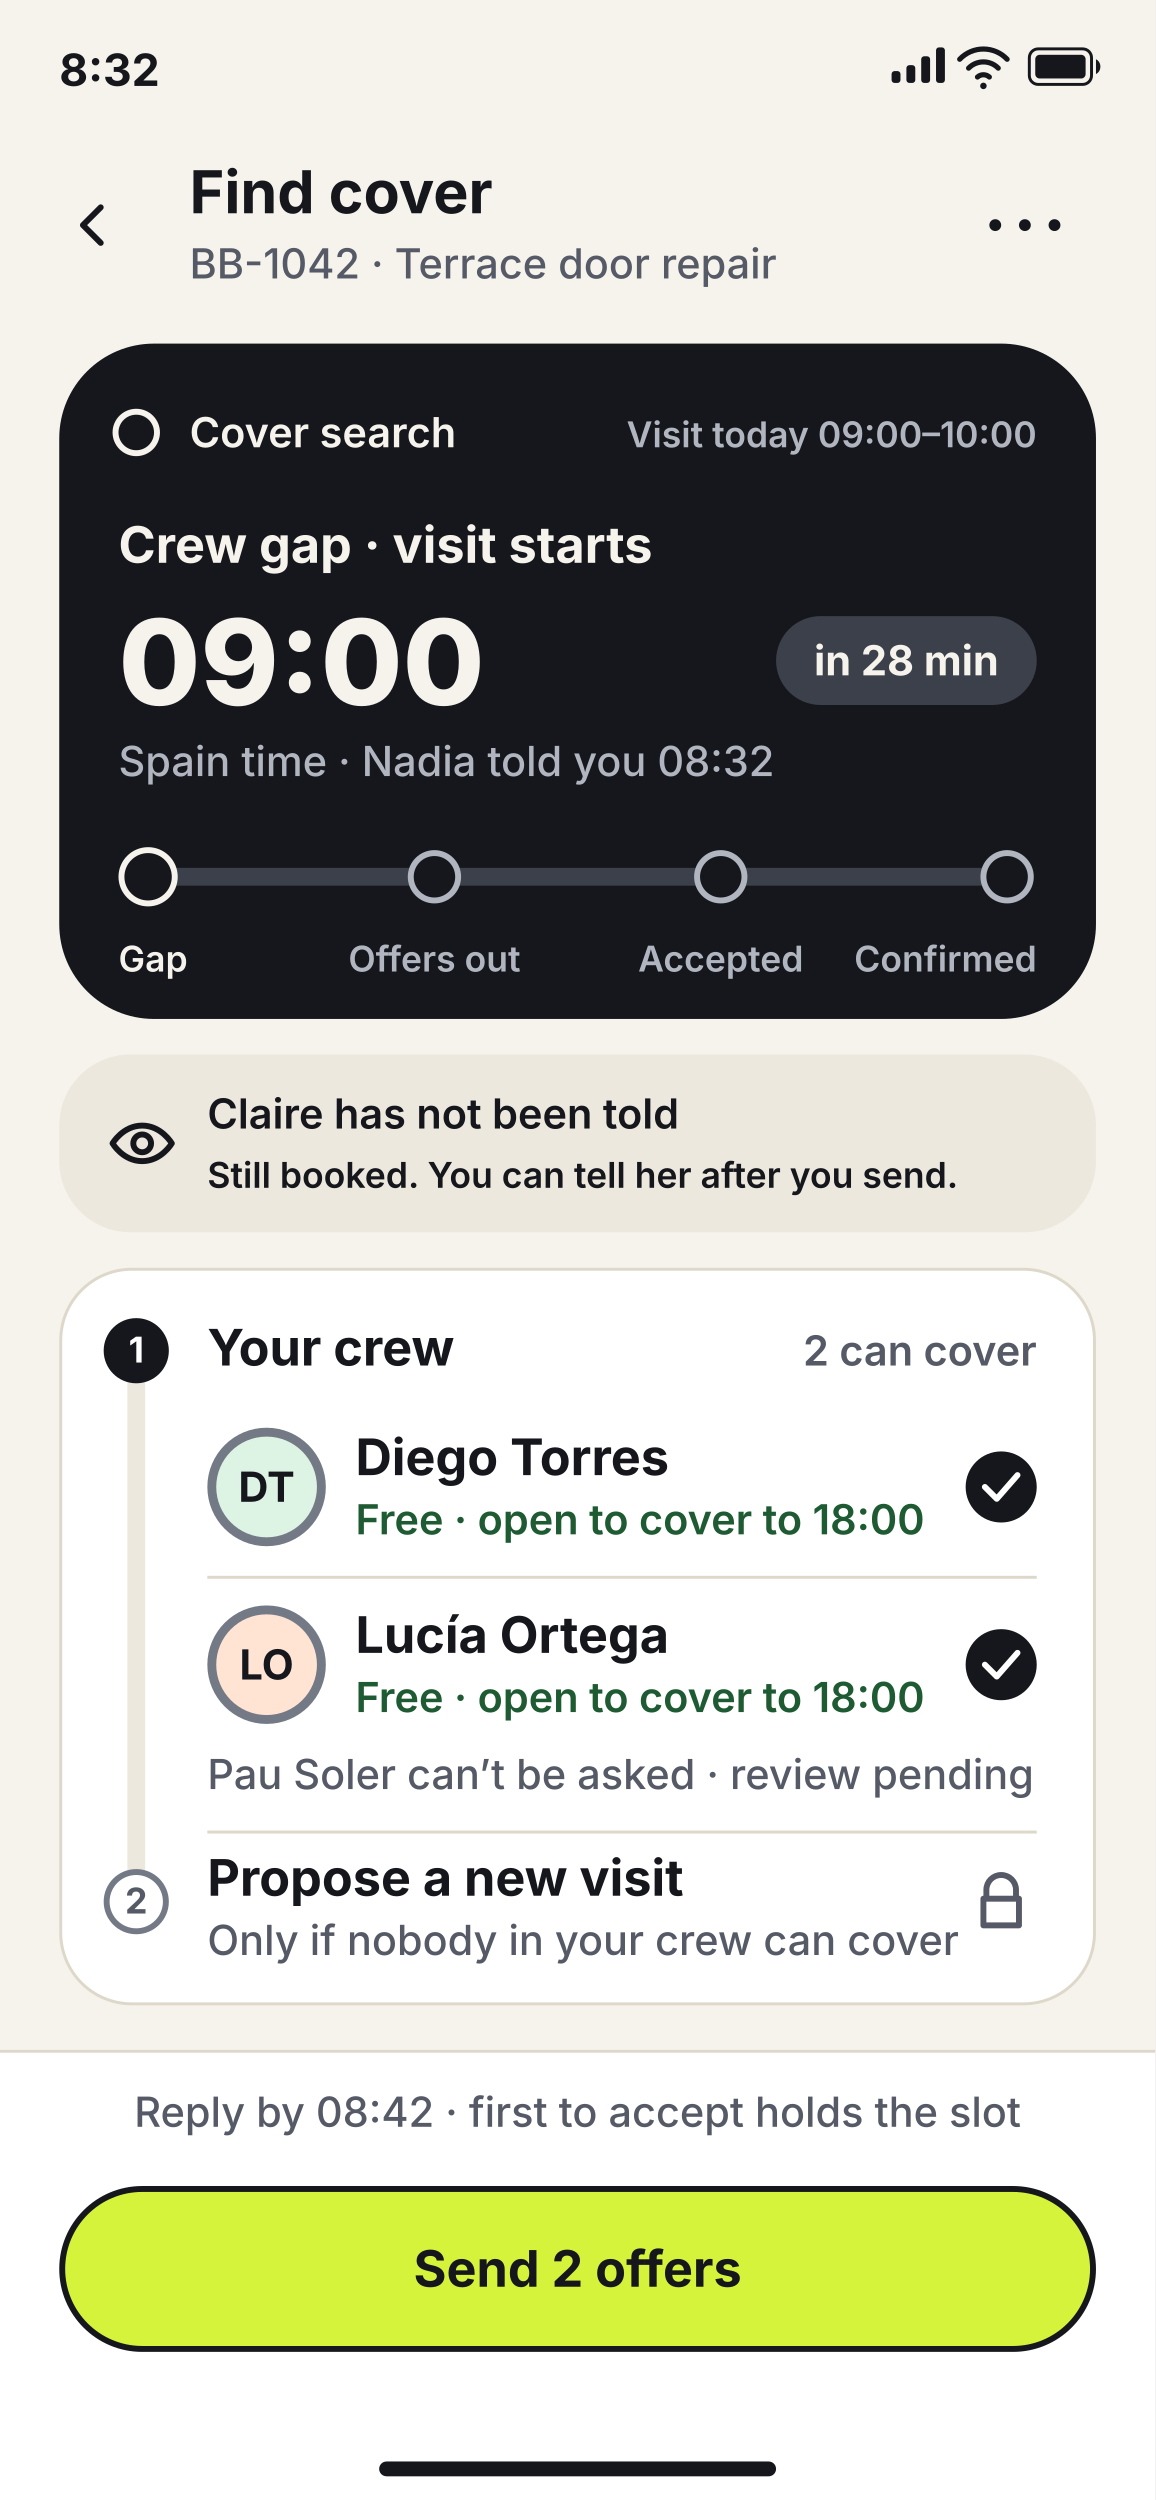
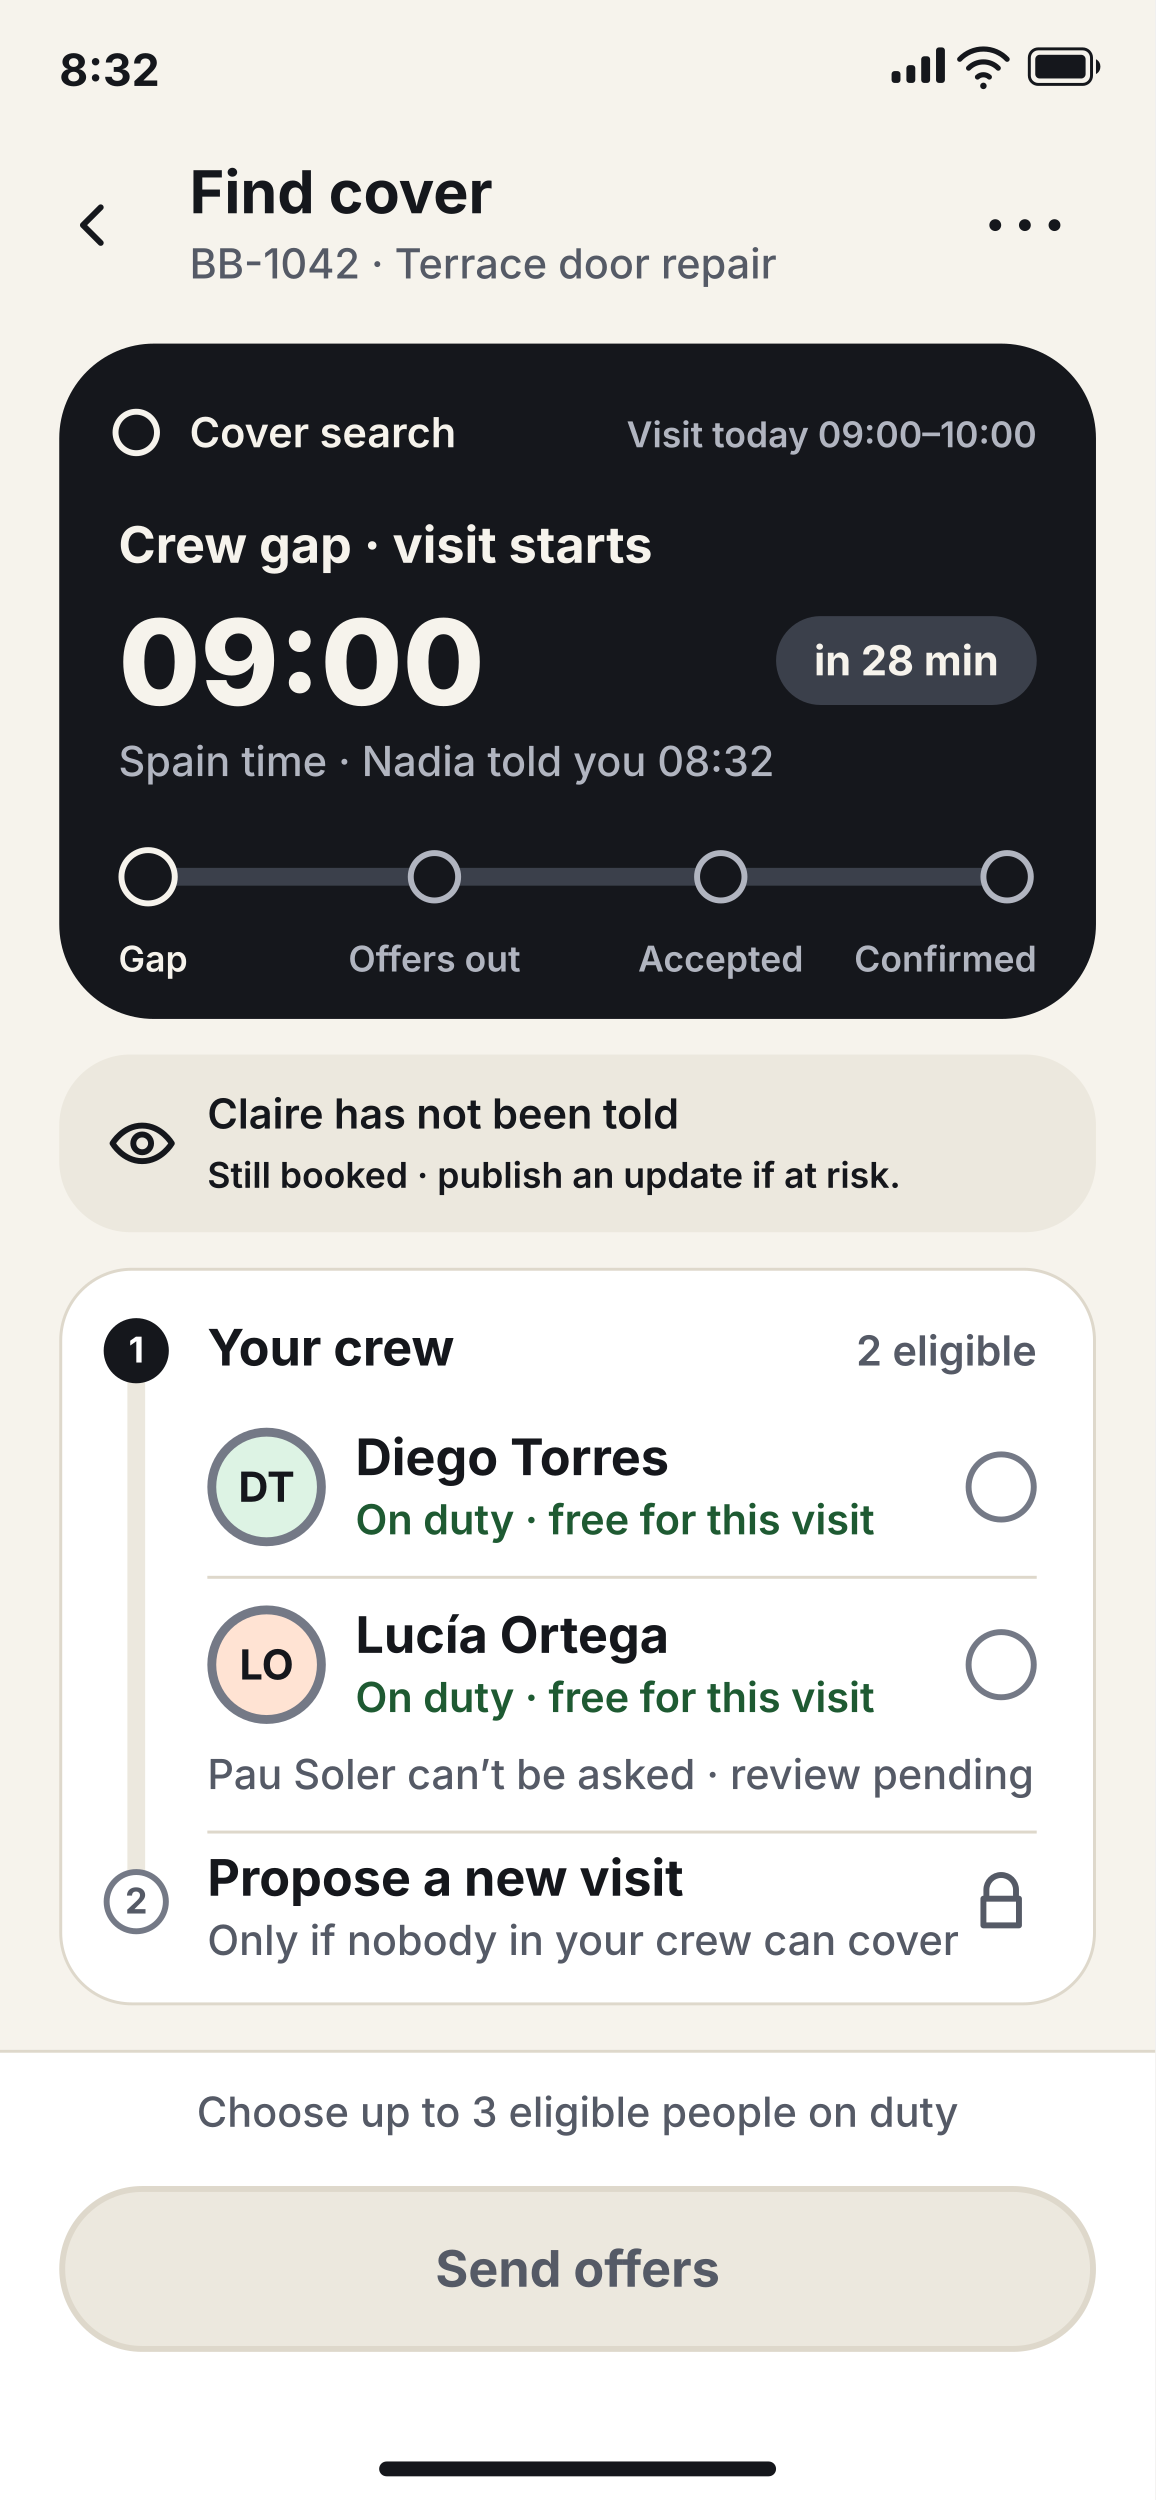
<svg xmlns="http://www.w3.org/2000/svg" width="390" height="844" viewBox="0 0 390 844" role="img" aria-labelledby="F-10-find-cover-gap-reported-title F-10-find-cover-gap-reported-desc" font-family="system-ui, -apple-system, BlinkMacSystemFont, 'Segoe UI', sans-serif">
  <rect width="390" height="844" fill="#F6F3EC" />
  <g id="status-bar" aria-hidden="true" fill="#15171C">
    <text x="20" y="29" font-size="15" font-weight="700">8:32</text>
    <rect x="301" y="24" width="3" height="4" rx="1" />
    <rect x="306" y="22" width="3" height="6" rx="1" />
    <rect x="311" y="19" width="3" height="9" rx="1" />
    <rect x="316" y="16" width="3" height="12" rx="1" />
    <path d="M324 20a11 11 0 0 1 16 0m-13 3a7 7 0 0 1 10 0m-7 3a3 3 0 0 1 4 0" fill="none" stroke="#15171C" stroke-width="1.75" stroke-linecap="round" />
    <circle cx="332" cy="29" r="1.1" />
    <rect x="347.5" y="16.5" width="21" height="12" rx="3" fill="none" stroke="#15171C" />
    <rect x="349.5" y="18.5" width="17" height="8" rx="1.5" />
    <path d="M370 20v5c2-1 2-4 0-5z" />
  </g>
  <g id="header">
    <path transform="translate(20 64)" d="m14 6-6 6 6 6" fill="none" stroke="#15171C" stroke-width="2" stroke-linecap="round" stroke-linejoin="round" />
    <text x="64" y="72" font-size="20" font-weight="700" fill="#15171C">Find cover</text>
    <text x="64" y="94" font-size="14" font-weight="500" fill="#555A66">BB-1042 · Terrace door repair</text>
    <circle cx="336" cy="76" r="2" fill="#15171C" />
    <circle cx="346" cy="76" r="2" fill="#15171C" />
    <circle cx="356" cy="76" r="2" fill="#15171C" />
  </g>
  <g id="live-capsule">
    <rect x="20" y="116" width="350" height="228" rx="32" fill="#15171C" />
    <circle cx="46" cy="146" r="7" fill="none" stroke="#F6F3EC" stroke-width="2" />
    <text x="64" y="151" font-size="14" font-weight="600" fill="#F6F3EC">Cover search</text>
    <text x="350" y="151" font-size="12" font-weight="600" fill="#B1B5C0" text-anchor="end">Visit today 09:00–10:00</text>
    <text x="40" y="190" font-size="17" font-weight="700" fill="#F6F3EC">Crew gap · visit starts</text>
    <text x="40" y="238" font-size="40" font-weight="800" fill="#F6F3EC">09:00</text>
    <text x="40" y="262" font-size="14" font-weight="500" fill="#B1B5C0">Spain time · Nadia told you 08:32</text>
    <rect x="262" y="208" width="88" height="30" rx="15" fill="#3B404B" />
    <text x="306" y="228" font-size="14" font-weight="700" fill="#F6F3EC" text-anchor="middle">in 28 min</text>
    <g id="cover-line">
      <path d="M50 296H340" stroke="#3B404B" stroke-width="6" stroke-linecap="round" />
      <circle cx="50" cy="296" r="9" fill="#15171C" stroke="#F6F3EC" stroke-width="2" />
      <circle cx="146.67" cy="296" r="8" fill="#15171C" stroke="#B1B5C0" stroke-width="2" />
      <circle cx="243.33" cy="296" r="8" fill="#15171C" stroke="#B1B5C0" stroke-width="2" />
      <circle cx="340" cy="296" r="8" fill="#15171C" stroke="#B1B5C0" stroke-width="2" />
      <text x="40" y="328" font-size="12" font-weight="600" fill="#F6F3EC">Gap</text>
      <text x="146.67" y="328" font-size="12" font-weight="600" fill="#B1B5C0" text-anchor="middle">Offers out</text>
      <text x="243.33" y="328" font-size="12" font-weight="600" fill="#B1B5C0" text-anchor="middle">Accepted</text>
      <text x="350" y="328" font-size="12" font-weight="600" fill="#B1B5C0" text-anchor="end">Confirmed</text>
    </g>
  </g>
  <g id="customer-strip">
    <rect x="20" y="356" width="350" height="60" rx="24" fill="#ECE8DE" />
    <path transform="translate(36 374)" d="M2 12s3.5-6 10-6 10 6 10 6-3.5 6-10 6S2 12 2 12zm10-3a3 3 0 1 0 0 6 3 3 0 0 0 0-6z" fill="none" stroke="#15171C" stroke-width="2" stroke-linecap="round" stroke-linejoin="round" />
    <text x="70" y="381" font-size="14" font-weight="600" fill="#15171C">Claire has not been told</text>
-     <text x="70" y="401" font-size="12" font-weight="600" fill="#15171C">Still booked. You can tell her after you send.</text>
+     <text x="70" y="401" font-size="12" font-weight="600" fill="#15171C">Still booked · publish an update if at risk.</text>
  </g>
  <g id="cover-ladder">
    <rect x="20.5" y="428.5" width="349" height="248" rx="24" fill="#FFFFFF" stroke="#DED8CB" />
    <path d="M46 456V642" stroke="#ECE8DE" stroke-width="6" stroke-linecap="round" />
    <circle cx="46" cy="456" r="11" fill="#15171C" />
    <text x="46" y="460" font-size="12" font-weight="700" fill="#FFFFFF" text-anchor="middle">1</text>
    <text x="70" y="461" font-size="17" font-weight="700" fill="#15171C">Your crew</text>
-     <text x="350" y="461" font-size="14" font-weight="600" fill="#555A66" text-anchor="end">2 can cover</text>
+     <text x="350" y="461" font-size="14" font-weight="600" fill="#555A66" text-anchor="end">2 eligible</text>
    <circle cx="90" cy="502" r="18.5" fill="#DDF3E4" stroke="#747986" stroke-width="3" />
    <text x="90" y="507" font-size="14" font-weight="700" fill="#15171C" text-anchor="middle">DT</text>
    <text x="120" y="498" font-size="17" font-weight="700" fill="#15171C">Diego Torres</text>
-     <text x="120" y="518" font-size="14" font-weight="600" fill="#1E5A32">Free · open to cover to 18:00</text>
-     <circle cx="338" cy="502" r="12" fill="#15171C" />
-     <path d="m332.5 502 4 4 7-8" fill="none" stroke="#FFFFFF" stroke-width="2" stroke-linecap="round" stroke-linejoin="round" />
+     <text x="120" y="518" font-size="14" font-weight="600" fill="#1E5A32">On duty · free for this visit</text>
+     <circle cx="338" cy="502" r="11" fill="#FFFFFF" stroke="#747986" stroke-width="2" />
    <path d="M70 532.5h280" stroke="#DED8CB" />
    <circle cx="90" cy="562" r="18.5" fill="#FFE3D3" stroke="#747986" stroke-width="3" />
    <text x="90" y="567" font-size="14" font-weight="700" fill="#15171C" text-anchor="middle">LO</text>
    <text x="120" y="558" font-size="17" font-weight="700" fill="#15171C">Lucía Ortega</text>
-     <text x="120" y="578" font-size="14" font-weight="600" fill="#1E5A32">Free · open to cover to 18:00</text>
-     <circle cx="338" cy="562" r="12" fill="#15171C" />
-     <path d="m332.5 562 4 4 7-8" fill="none" stroke="#FFFFFF" stroke-width="2" stroke-linecap="round" stroke-linejoin="round" />
+     <text x="120" y="578" font-size="14" font-weight="600" fill="#1E5A32">On duty · free for this visit</text>
+     <circle cx="338" cy="562" r="11" fill="#FFFFFF" stroke="#747986" stroke-width="2" />
    <text x="70" y="604" font-size="14" font-weight="500" fill="#555A66">Pau Soler can’t be asked · review pending</text>
    <path d="M70 618.5h280" stroke="#DED8CB" />
    <circle cx="46" cy="642" r="10" fill="#FFFFFF" stroke="#747986" stroke-width="2" />
    <text x="46" y="646" font-size="12" font-weight="700" fill="#555A66" text-anchor="middle">2</text>
    <text x="70" y="640" font-size="17" font-weight="700" fill="#15171C">Propose a new visit</text>
    <text x="70" y="660" font-size="14" font-weight="500" fill="#555A66">Only if nobody in your crew can cover</text>
    <path transform="translate(326 630)" d="M7 11V8a5 5 0 0 1 10 0v3m-11 0h12v9H6z" fill="none" stroke="#555A66" stroke-width="2" stroke-linecap="round" stroke-linejoin="round" />
  </g>
  <g id="dock">
    <rect y="692" width="390" height="152" fill="#FFFFFF" />
    <path d="M0 692.5h390" stroke="#DED8CB" />
-     <text x="195" y="718" font-size="14" font-weight="500" fill="#555A66" text-anchor="middle">Reply by 08:42 · first to accept holds the slot</text>
-     <rect x="21" y="739" width="348" height="54" rx="27" fill="#D6F33C" stroke="#15171C" stroke-width="2" />
-     <text x="195" y="772" font-size="17" font-weight="700" fill="#15171C" text-anchor="middle">Send 2 offers</text>
+     <text x="195" y="718" font-size="14" font-weight="500" fill="#555A66" text-anchor="middle">Choose up to 3 eligible people on duty</text>
+     <rect x="21" y="739" width="348" height="54" rx="27" fill="#ECE8DE" stroke="#DED8CB" stroke-width="2" />
+     <text x="195" y="772" font-size="17" font-weight="700" fill="#555A66" text-anchor="middle">Send offers</text>
  </g>
  <rect id="home-indicator" x="128" y="831" width="134" height="5" rx="2.5" fill="#15171C" aria-hidden="true" />
</svg>
